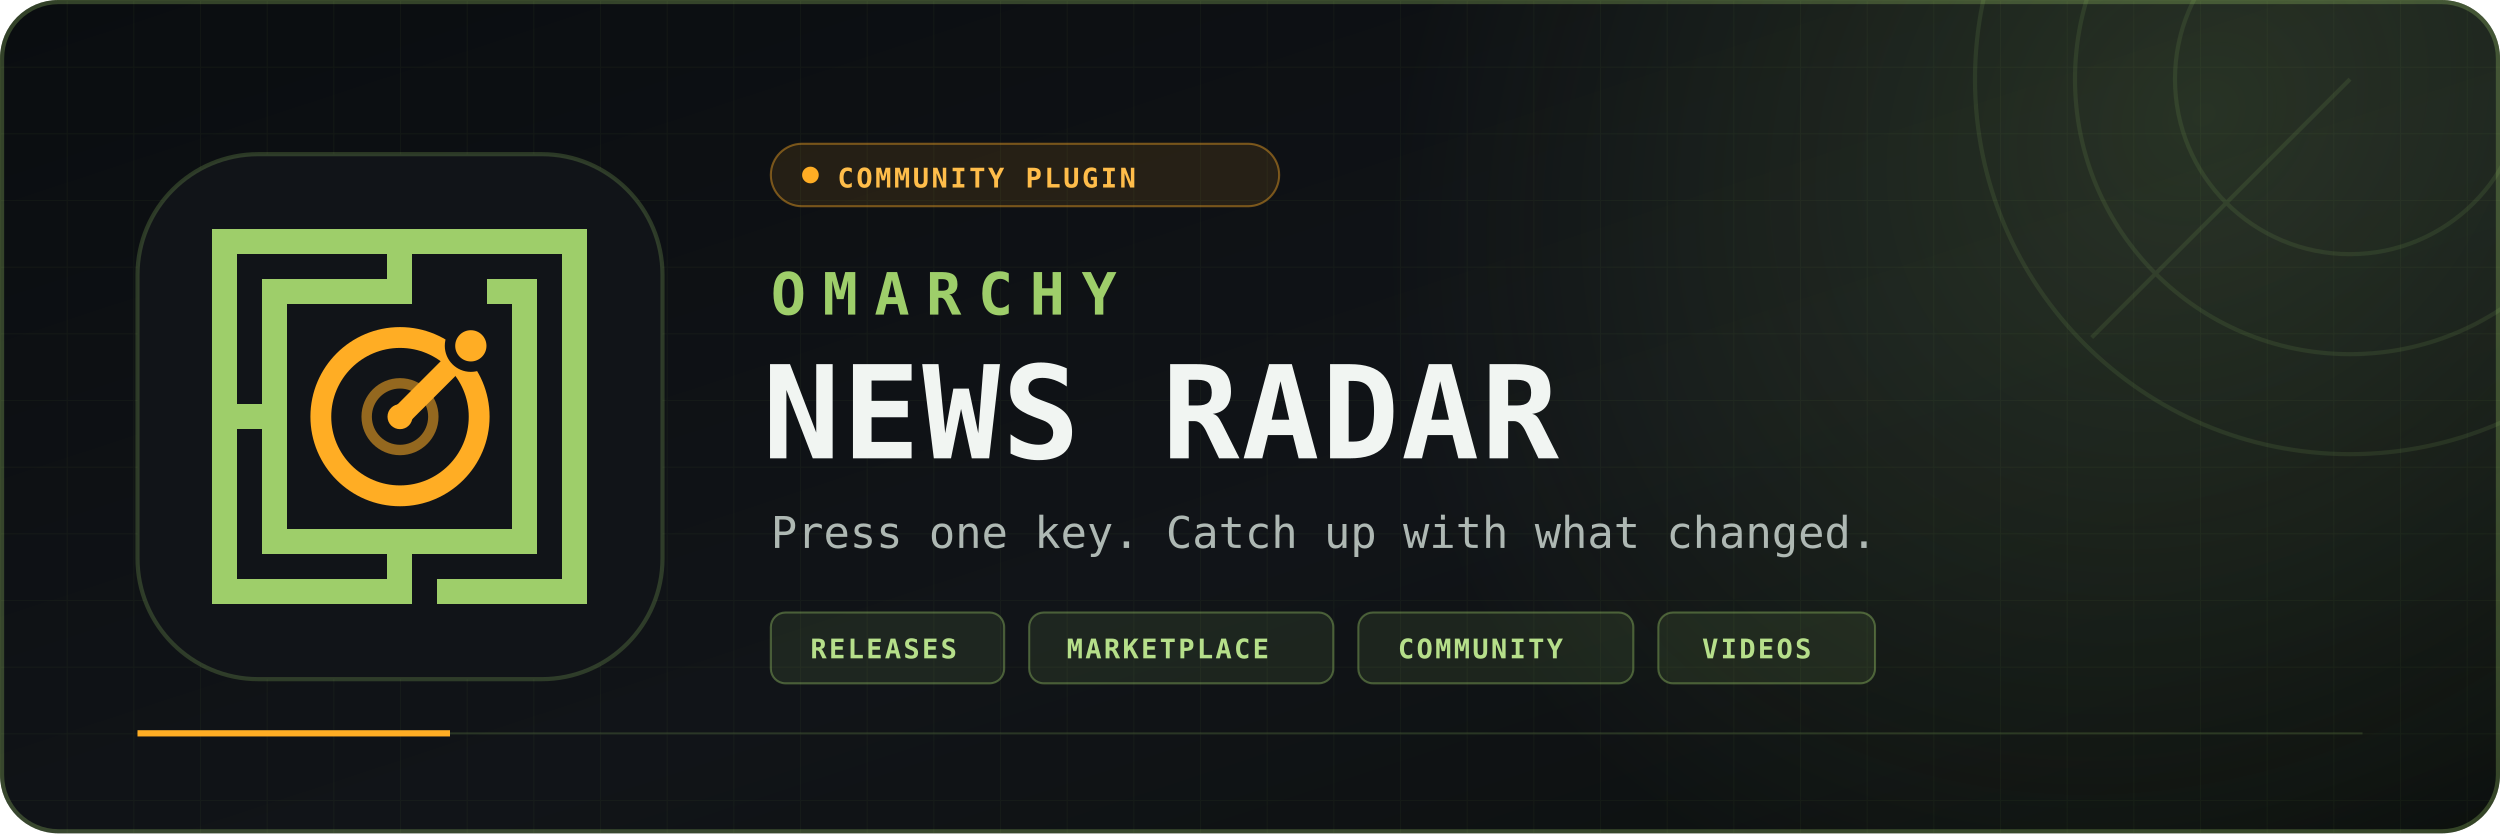
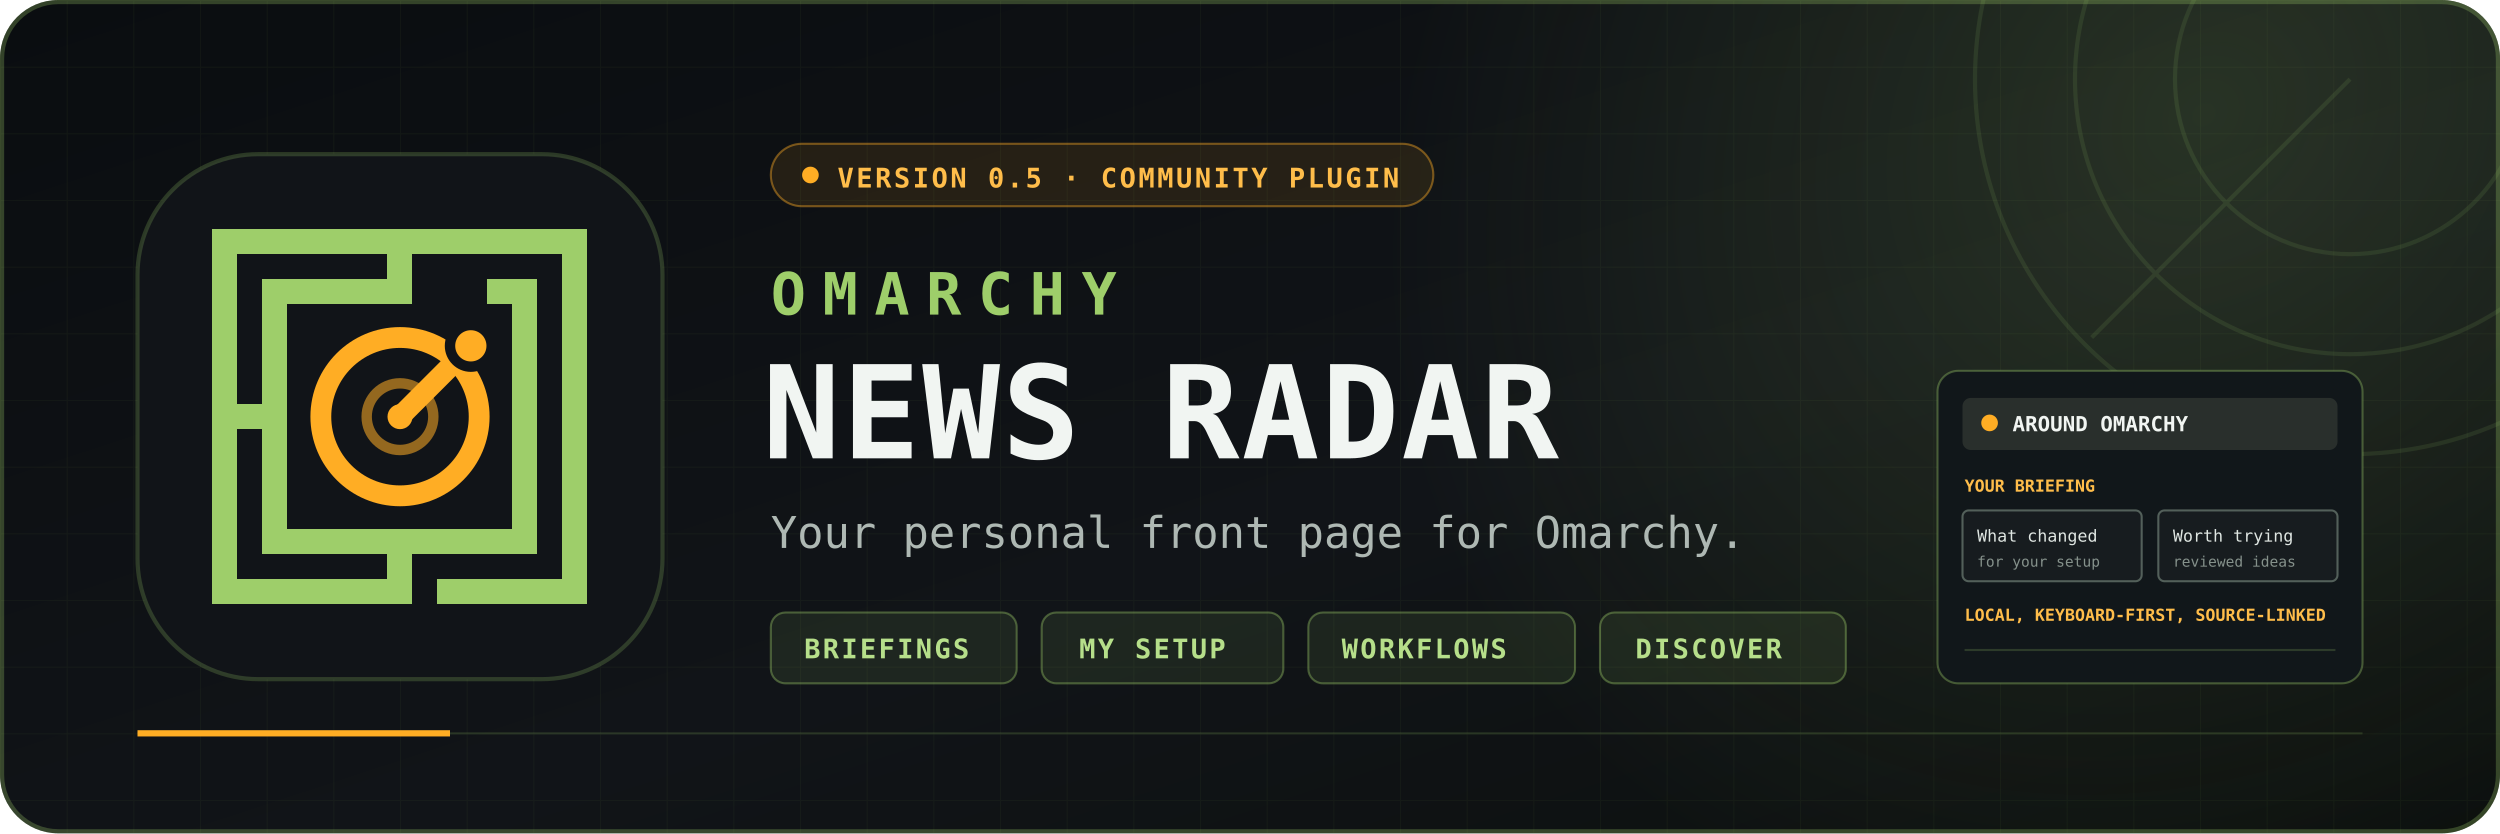
<svg xmlns="http://www.w3.org/2000/svg" viewBox="0 0 1200 400" role="img" aria-labelledby="title description">
  <defs>
    <linearGradient id="background" x1="0" y1="0" x2="1" y2="1">
      <stop offset="0" stop-color="#0a0d10" />
      <stop offset="0.58" stop-color="#111418" />
      <stop offset="1" stop-color="#0c100e" />
    </linearGradient>
    <radialGradient id="green-glow" cx="0" cy="0" r="1" gradientTransform="translate(1060 54) rotate(135) scale(430 360)" gradientUnits="userSpaceOnUse">
      <stop stop-color="#9ece6a" stop-opacity=".17" />
      <stop offset="1" stop-color="#9ece6a" stop-opacity="0" />
    </radialGradient>
    <pattern id="grid" width="32" height="32" patternUnits="userSpaceOnUse">
      <path d="M32 0H0V32" fill="none" stroke="#9ece6a" stroke-opacity=".045" />
    </pattern>
  </defs>
  <rect width="1200" height="400" rx="28" fill="url(#background)" />
  <rect x="1" y="1" width="1198" height="398" rx="27" fill="none" stroke="#9ece6a" stroke-opacity=".28" stroke-width="2" />
  <rect width="1200" height="400" rx="28" fill="url(#green-glow)" />
  <rect width="1200" height="400" rx="28" fill="url(#grid)" />
  <g opacity=".11" fill="none" stroke="#9ece6a" stroke-width="2">
    <circle cx="1128" cy="38" r="84" />
    <circle cx="1128" cy="38" r="132" />
    <circle cx="1128" cy="38" r="180" />
    <path d="M1128 38 1004 162" />
  </g>
  <g aria-label="Omarchy News Radar application mark">
    <rect x="66" y="74" width="252" height="252" rx="58" fill="#111418" stroke="#9ece6a" stroke-opacity=".22" stroke-width="2" />
    <g transform="translate(192 200) scale(.15) translate(-600 -600)" shape-rendering="crispEdges">
      <path fill="#9ece6a" fill-rule="evenodd" clip-rule="evenodd" d="m1200 1200h-480v-80h400v-1040h-479.996v160h-400v720h720v-720h-80v-80h159.996v880h-400v160h-640v-1200h1200zm-1120-80h480v-80h-400l.004-400h-80.004zm0-560h80.004v-400h400v-80h-480.004z" />
    </g>
    <circle cx="192" cy="200" r="45" fill="#111418" />
    <circle cx="192" cy="200" r="38" fill="none" stroke="#ffad24" stroke-width="10" />
    <circle cx="192" cy="200" r="16" fill="none" stroke="#ffad24" stroke-width="5" opacity=".55" />
    <path d="M192 200 222 170" stroke="#ffad24" stroke-width="10" stroke-linecap="round" />
    <circle cx="226" cy="166" r="10" fill="#ffad24" stroke="#111418" stroke-width="5" />
    <circle cx="192" cy="200" r="6" fill="#ffad24" />
  </g>
  <g font-family="ui-monospace, 'Cascadia Code', 'JetBrains Mono', Menlo, Consolas, monospace">
-     <rect x="370" y="69" width="244" height="30" rx="15" fill="#ffad24" fill-opacity=".1" stroke="#ffad24" stroke-opacity=".42" />
+     <rect x="370" y="69" width="318" height="30" rx="15" fill="#ffad24" fill-opacity=".1" stroke="#ffad24" stroke-opacity=".42" />
    <circle cx="389" cy="84" r="4" fill="#ffad24" />
-     <text x="402" y="90" fill="#ffbd4a" font-size="13" font-weight="700" letter-spacing="1.2">COMMUNITY PLUGIN</text>
+     <text x="402" y="90" fill="#ffbd4a" font-size="13" font-weight="700" letter-spacing="1.2">VERSION 0.5 · COMMUNITY PLUGIN</text>
    <text x="370" y="151" fill="#9ece6a" font-size="28" font-weight="700" letter-spacing="8">OMARCHY</text>
    <text x="366" y="220" fill="#f1f5f2" font-size="62" font-weight="800" letter-spacing="1">NEWS RADAR</text>
-     <text x="370" y="263" fill="#aeb8b3" font-size="21">Press one key. Catch up with what changed.</text>
+     <text x="370" y="263" fill="#aeb8b3" font-size="21">Your personal front page for Omarchy.</text>
    <g font-size="13" font-weight="700" letter-spacing="1.1">
-       <rect x="370" y="294" width="112" height="34" rx="7" fill="#9ece6a" fill-opacity=".1" stroke="#9ece6a" stroke-opacity=".38" />
-       <text x="389" y="316" fill="#b6df8a">RELEASES</text>
-       <rect x="494" y="294" width="146" height="34" rx="7" fill="#9ece6a" fill-opacity=".1" stroke="#9ece6a" stroke-opacity=".38" />
-       <text x="512" y="316" fill="#b6df8a">MARKETPLACE</text>
-       <rect x="652" y="294" width="132" height="34" rx="7" fill="#9ece6a" fill-opacity=".1" stroke="#9ece6a" stroke-opacity=".38" />
-       <text x="671" y="316" fill="#b6df8a">COMMUNITY</text>
-       <rect x="796" y="294" width="104" height="34" rx="7" fill="#9ece6a" fill-opacity=".1" stroke="#9ece6a" stroke-opacity=".38" />
-       <text x="817" y="316" fill="#b6df8a">VIDEOS</text>
+       <rect x="370" y="294" width="118" height="34" rx="7" fill="#9ece6a" fill-opacity=".1" stroke="#9ece6a" stroke-opacity=".38" />
+       <text x="386" y="316" fill="#b6df8a">BRIEFINGS</text>
+       <rect x="500" y="294" width="116" height="34" rx="7" fill="#9ece6a" fill-opacity=".1" stroke="#9ece6a" stroke-opacity=".38" />
+       <text x="518" y="316" fill="#b6df8a">MY SETUP</text>
+       <rect x="628" y="294" width="128" height="34" rx="7" fill="#9ece6a" fill-opacity=".1" stroke="#9ece6a" stroke-opacity=".38" />
+       <text x="644" y="316" fill="#b6df8a">WORKFLOWS</text>
+       <rect x="768" y="294" width="118" height="34" rx="7" fill="#9ece6a" fill-opacity=".1" stroke="#9ece6a" stroke-opacity=".38" />
+       <text x="785" y="316" fill="#b6df8a">DISCOVER</text>
+     </g>
+     <g transform="translate(930 178)">
+       <rect width="204" height="150" rx="10" fill="#11171a" stroke="#9ece6a" stroke-opacity=".36" />
+       <rect x="12" y="13" width="180" height="25" rx="4" fill="#292f2c" />
+       <circle cx="25" cy="25" r="4" fill="#ffad24" />
+       <text x="36" y="29" fill="#f1f5f2" font-size="10" font-weight="700">AROUND OMARCHY</text>
+       <text x="13" y="58" fill="#ffbd4a" font-size="8" font-weight="700">YOUR BRIEFING</text>
+       <rect x="12" y="67" width="86" height="34" rx="3" fill="#171c1f" stroke="#53605a" />
+       <rect x="106" y="67" width="86" height="34" rx="3" fill="#171c1f" stroke="#53605a" />
+       <text x="19" y="82" fill="#dfe6e2" font-size="8">What changed</text>
+       <text x="19" y="94" fill="#85918b" font-size="7">for your setup</text>
+       <text x="113" y="82" fill="#dfe6e2" font-size="8">Worth trying</text>
+       <text x="113" y="94" fill="#85918b" font-size="7">reviewed ideas</text>
+       <text x="13" y="120" fill="#ffbd4a" font-size="8" font-weight="700">LOCAL, KEYBOARD-FIRST, SOURCE-LINKED</text>
+       <path d="M13 134h178" stroke="#9ece6a" stroke-opacity=".2" />
    </g>
  </g>
  <path d="M66 352h1068" stroke="#9ece6a" stroke-opacity=".16" />
  <path d="M66 352h150" stroke="#ffad24" stroke-width="3" />
</svg>
